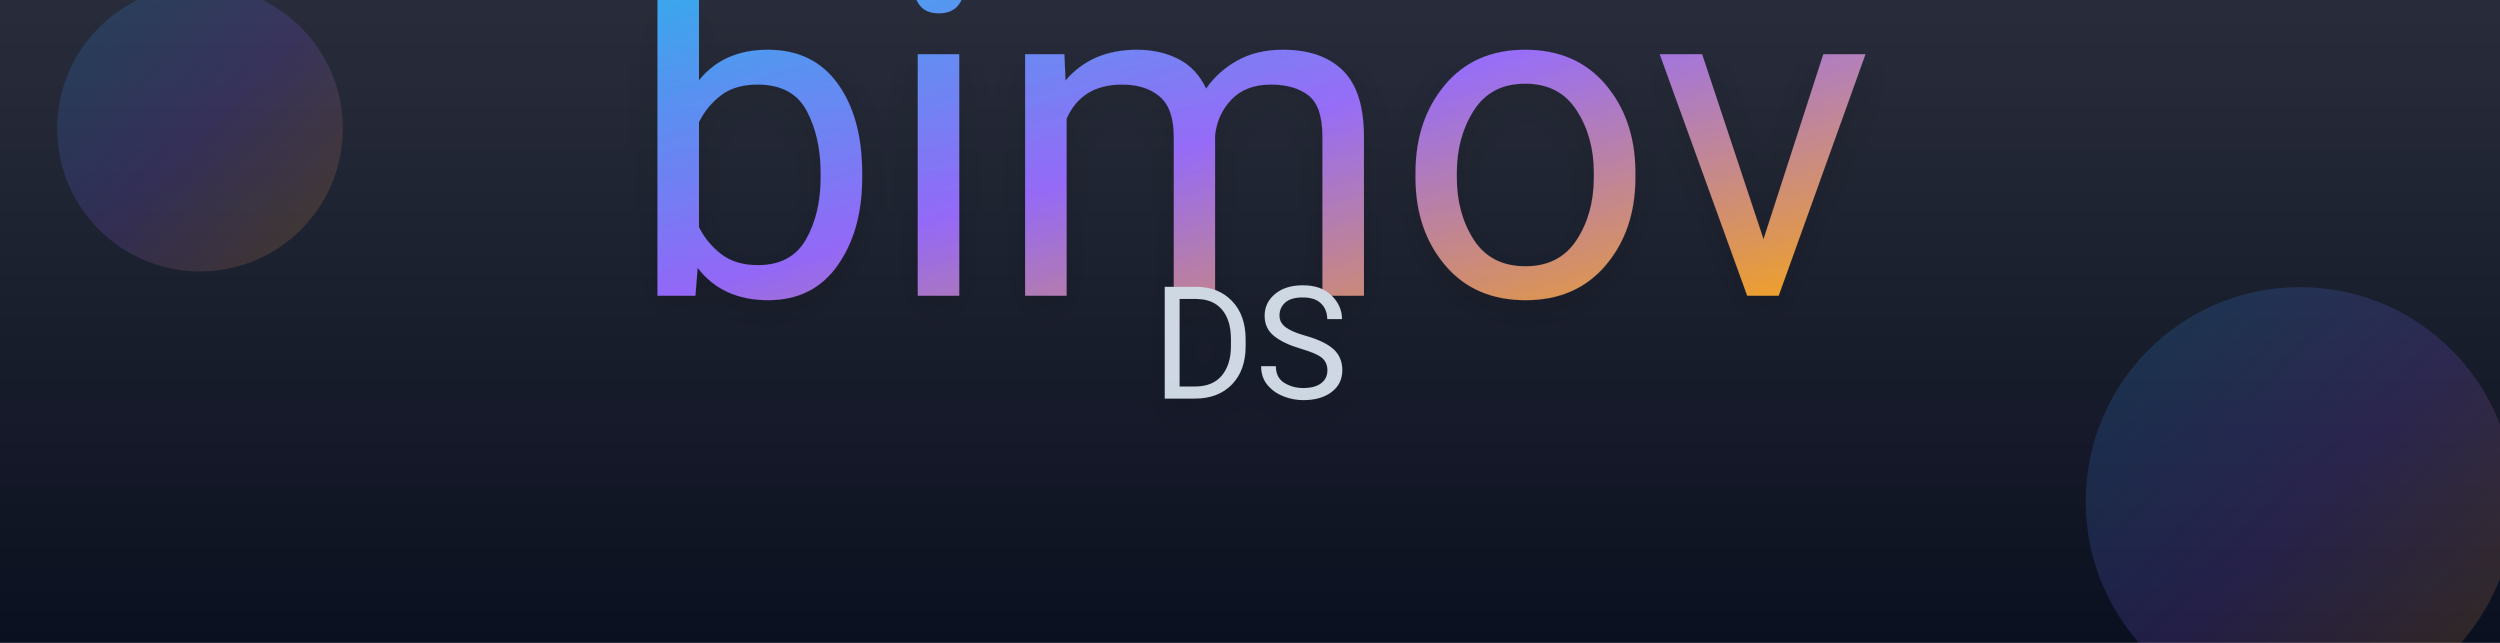
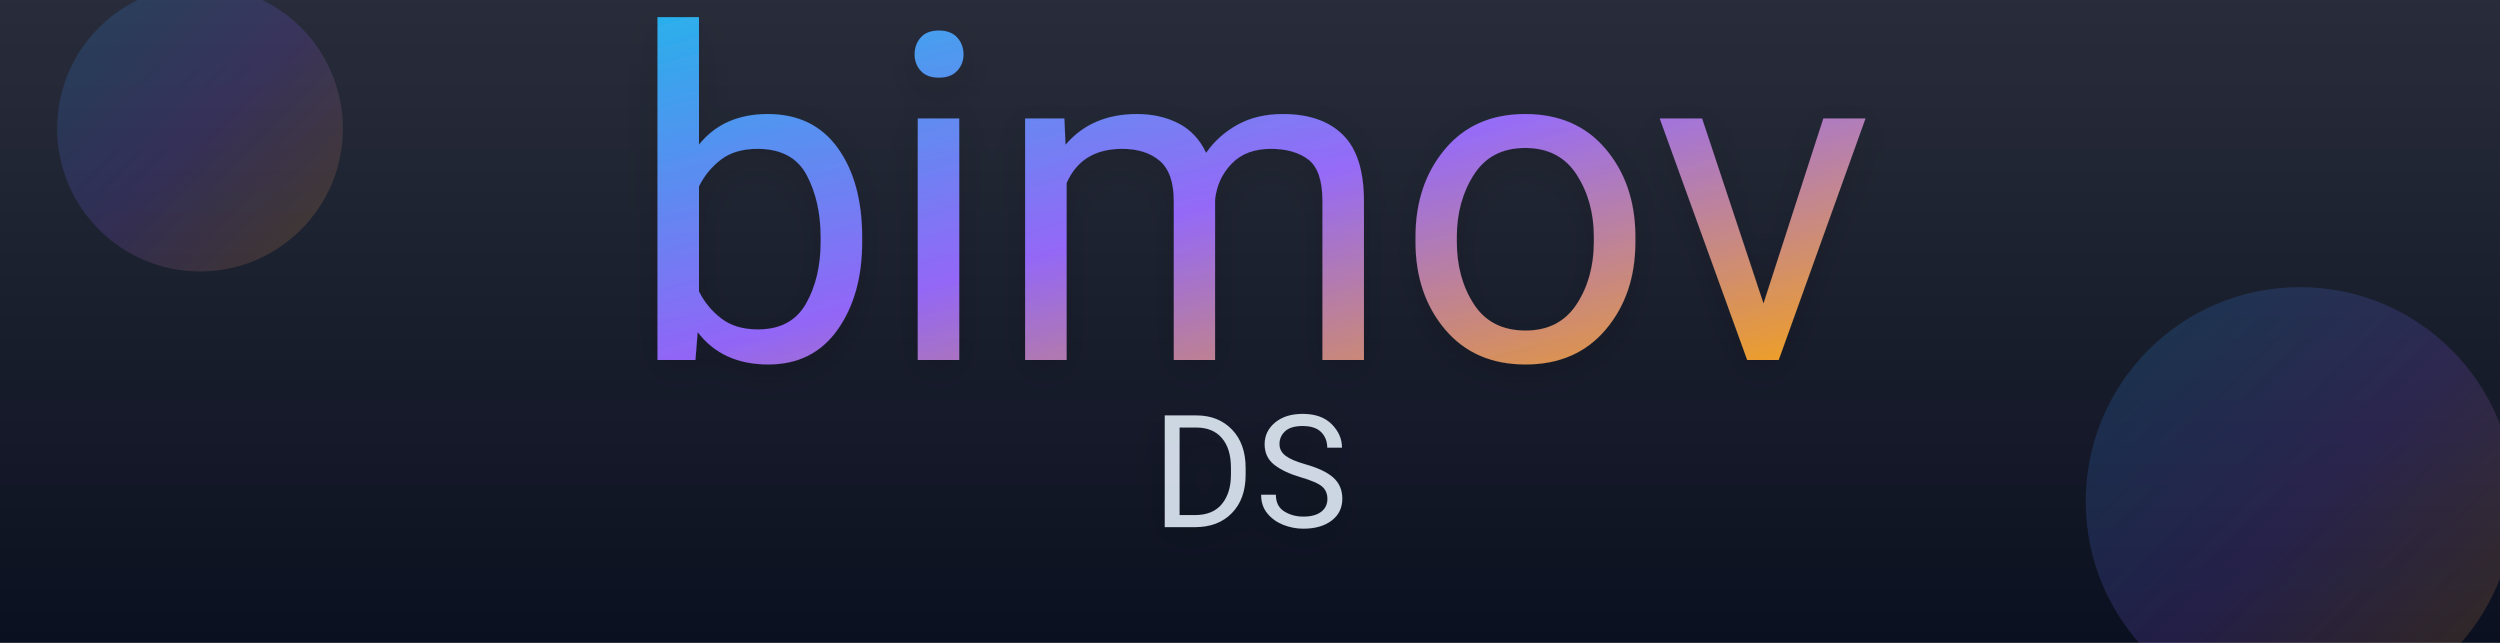
<svg xmlns="http://www.w3.org/2000/svg" width="1400" height="360" viewBox="0 0 1400 360" role="img" aria-label="bimov — ML/DS • HPC • Kernel">
  <defs>
    <linearGradient id="g" x1="0" x2="1" y1="0" y2="1">
      <stop offset="0%" stop-color="#0ea5e9" />
      <stop offset="50%" stop-color="#8b5cf6" />
      <stop offset="100%" stop-color="#f59e0b" />
    </linearGradient>
    <linearGradient id="glow" x1="0" x2="0" y1="0" y2="1">
      <stop offset="0%" stop-color="#ffffff" stop-opacity="0.12" />
      <stop offset="100%" stop-color="#ffffff" stop-opacity="0" />
    </linearGradient>
    <filter id="shadow">
      <feDropShadow dx="0" dy="6" stdDeviation="10" flood-color="#000" flood-opacity="0.25" />
    </filter>
  </defs>
  <rect width="100%" height="100%" fill="#0b1020" />
  <g filter="url(#shadow)">
-     <text x="50%" y="46%" text-anchor="middle" font-family="ui-sans-serif, system-ui, -apple-system, Segoe UI, Roboto" font-size="256" fill="url(#g)" font-weight="2000">bimov</text>
-     <text x="50%" y="62%" text-anchor="middle" font-family="ui-sans-serif, system-ui, -apple-system, Segoe UI, Roboto" font-size="88" fill="#cbd5e1">DS</text>
+     <text x="50%" y="56%" text-anchor="middle" font-family="ui-sans-serif, system-ui, -apple-system, Segoe UI, Roboto" font-size="256" fill="url(#g)" font-weight="2000">bimov</text>
+     <text x="50%" y="82%" text-anchor="middle" font-family="ui-sans-serif, system-ui, -apple-system, Segoe UI, Roboto" font-size="88" fill="#cbd5e1">DS</text>
  </g>
  <rect x="0" y="0" width="100%" height="100%" fill="url(#glow)" />
  <g opacity="0.18">
    <circle cx="8%" cy="20%" r="80" fill="url(#g)" />
    <circle cx="92%" cy="78%" r="120" fill="url(#g)" />
  </g>
</svg>
